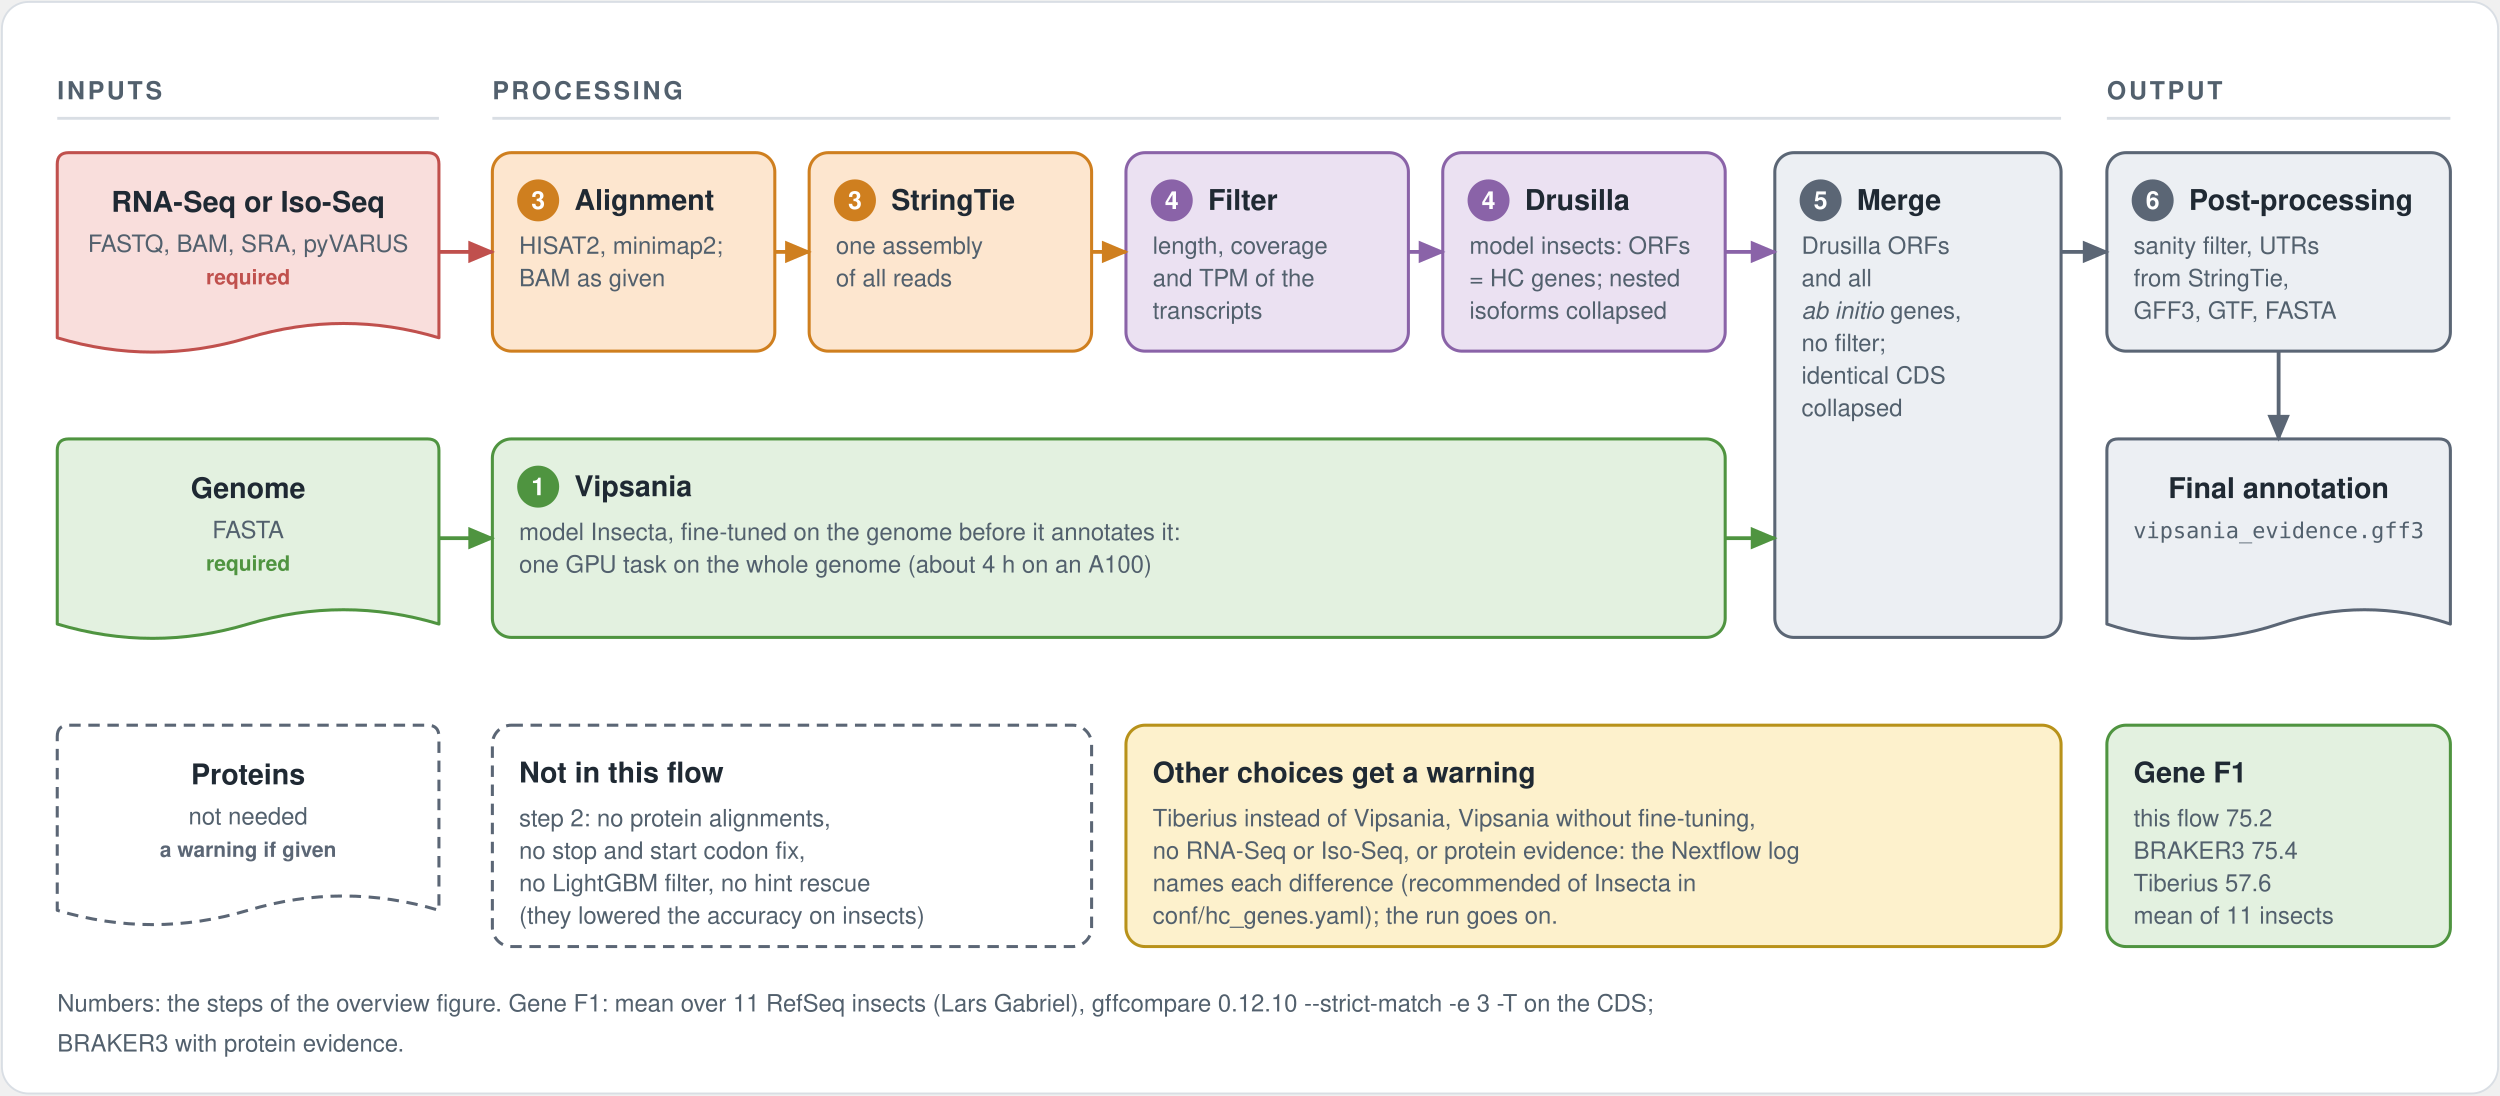
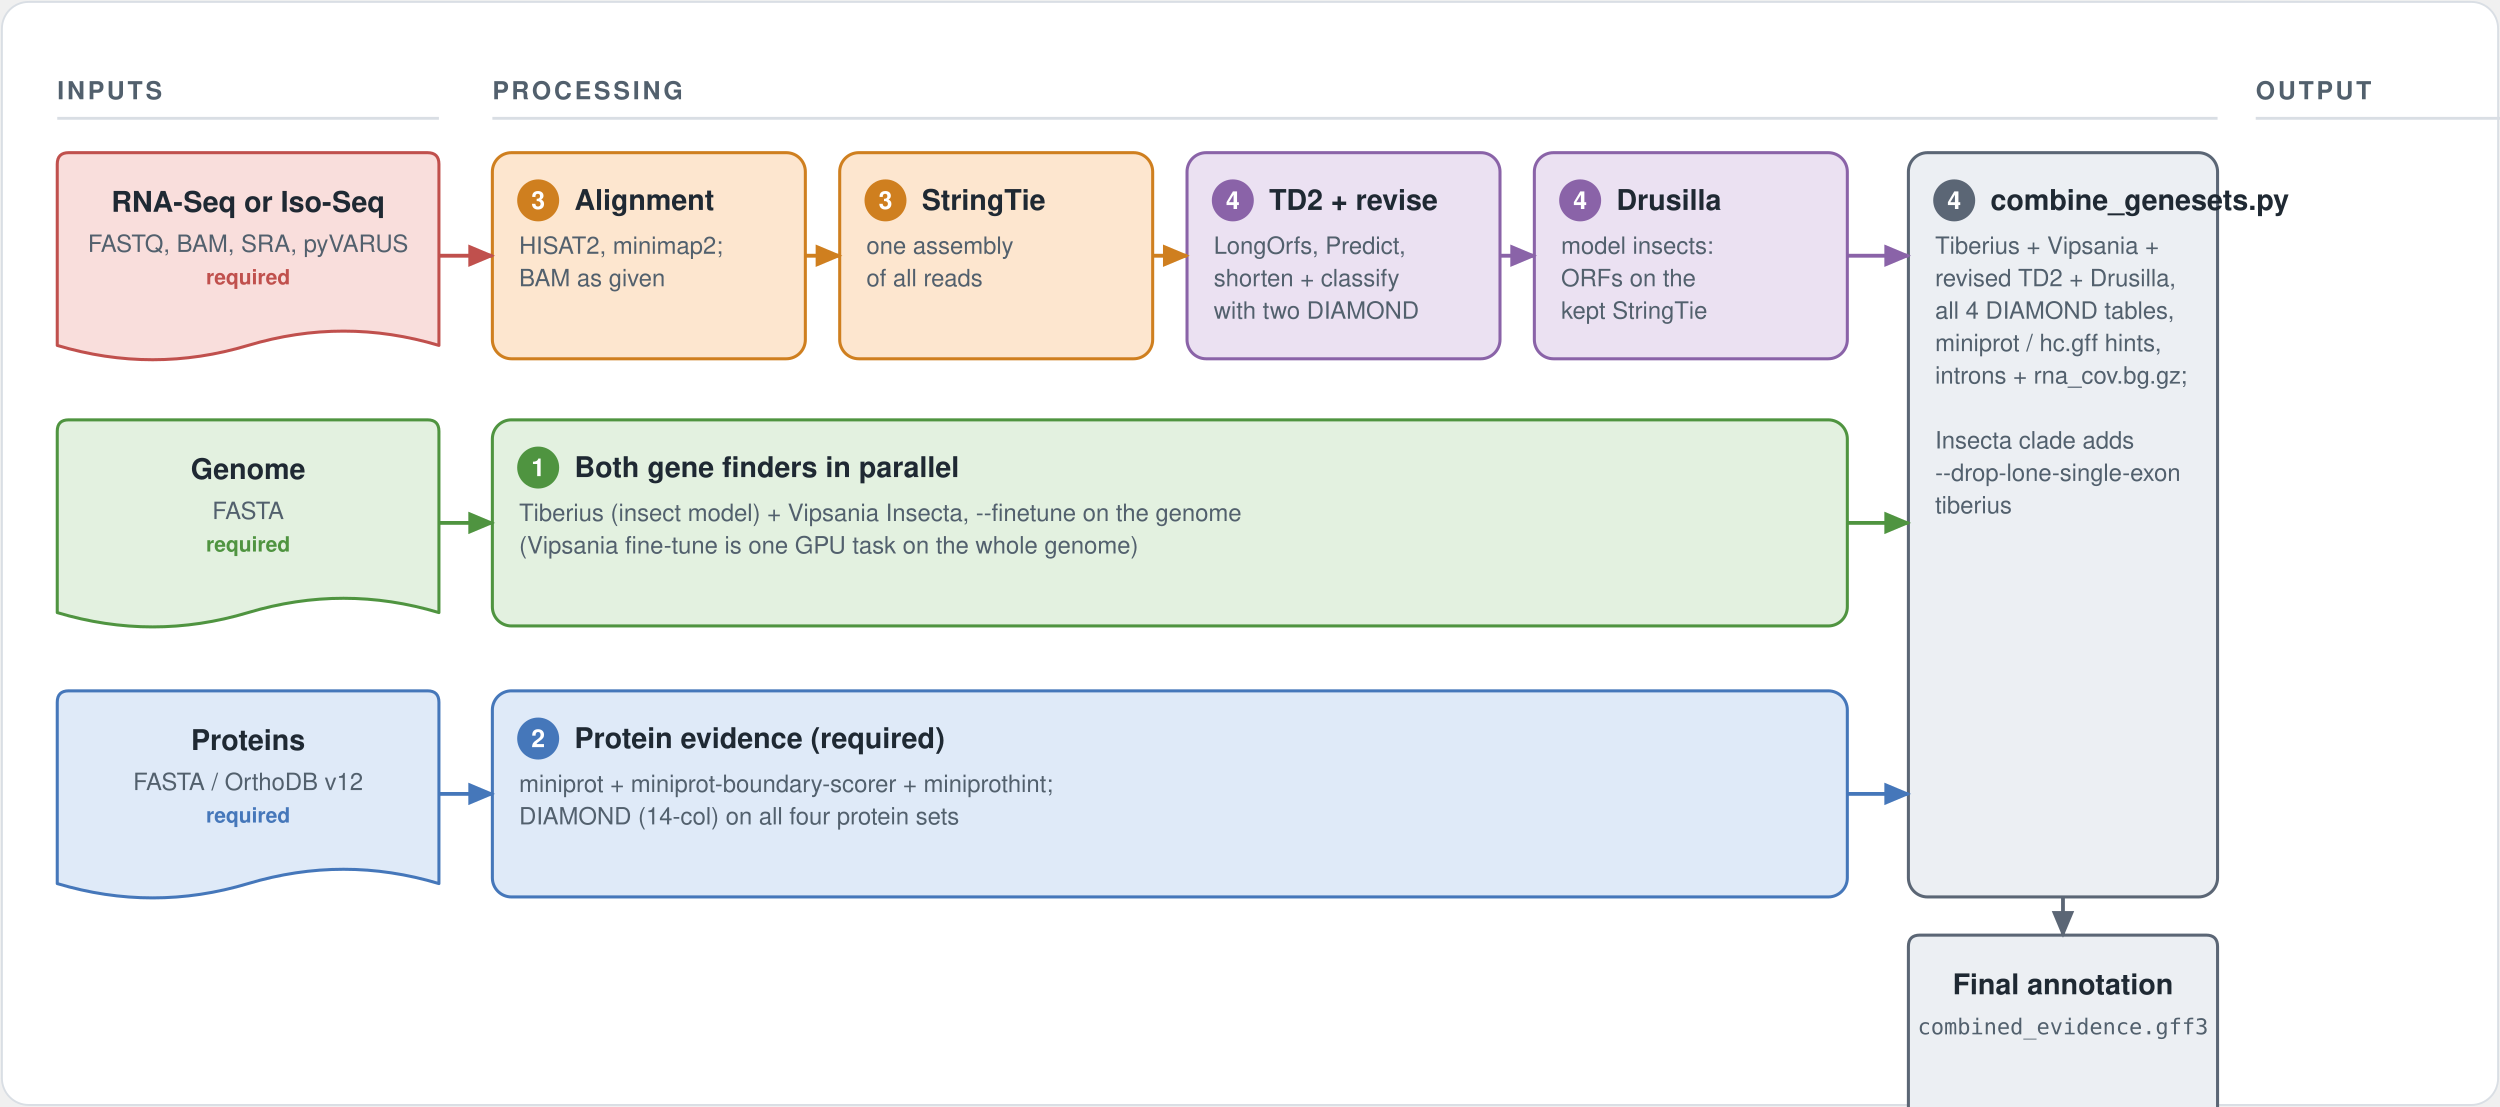
- <svg xmlns="http://www.w3.org/2000/svg" viewBox="0 0 1310 574" width="1310" height="574" role="img" aria-labelledby="t d">
+ <svg xmlns="http://www.w3.org/2000/svg" viewBox="0 0 1310 580" width="1310" height="580" role="img" aria-labelledby="t d">
  <defs>
    <marker id="a-green" viewBox="0 0 10 10" refX="9" refY="5" markerWidth="7" markerHeight="7" orient="auto-start-reverse">
      <path d="M0,0.8 L10,5 L0,9.2 Z" fill="#4f9440" />
    </marker>
    <marker id="a-blue" viewBox="0 0 10 10" refX="9" refY="5" markerWidth="7" markerHeight="7" orient="auto-start-reverse">
      <path d="M0,0.8 L10,5 L0,9.2 Z" fill="#4577ba" />
    </marker>
    <marker id="a-red" viewBox="0 0 10 10" refX="9" refY="5" markerWidth="7" markerHeight="7" orient="auto-start-reverse">
      <path d="M0,0.8 L10,5 L0,9.2 Z" fill="#c0504d" />
    </marker>
    <marker id="a-yellow" viewBox="0 0 10 10" refX="9" refY="5" markerWidth="7" markerHeight="7" orient="auto-start-reverse">
      <path d="M0,0.8 L10,5 L0,9.2 Z" fill="#b8921a" />
    </marker>
    <marker id="a-orange" viewBox="0 0 10 10" refX="9" refY="5" markerWidth="7" markerHeight="7" orient="auto-start-reverse">
      <path d="M0,0.8 L10,5 L0,9.2 Z" fill="#cf7f1f" />
    </marker>
    <marker id="a-purple" viewBox="0 0 10 10" refX="9" refY="5" markerWidth="7" markerHeight="7" orient="auto-start-reverse">
      <path d="M0,0.8 L10,5 L0,9.2 Z" fill="#8a63a8" />
    </marker>
    <marker id="a-grey" viewBox="0 0 10 10" refX="9" refY="5" markerWidth="7" markerHeight="7" orient="auto-start-reverse">
      <path d="M0,0.8 L10,5 L0,9.2 Z" fill="#5b6675" />
    </marker>
  </defs>
-   <rect x="1" y="1" width="1308" height="572" rx="14" fill="#ffffff" stroke="#d9dee4" />
+   <rect x="1" y="1" width="1308" height="578" rx="14" fill="#ffffff" stroke="#d9dee4" />
  <text x="30" y="52" font-family="Helvetica, Arial, sans-serif" font-size="13" font-weight="bold" fill="#52606d" text-anchor="start" letter-spacing="1.5">INPUTS</text>
  <path d="M30,62 h200" stroke="#d9dee4" stroke-width="1.5" />
  <text x="258" y="52" font-family="Helvetica, Arial, sans-serif" font-size="13" font-weight="bold" fill="#52606d" text-anchor="start" letter-spacing="1.5">PROCESSING</text>
-   <path d="M258,62 h822" stroke="#d9dee4" stroke-width="1.5" />
-   <text x="1104" y="52" font-family="Helvetica, Arial, sans-serif" font-size="13" font-weight="bold" fill="#52606d" text-anchor="start" letter-spacing="1.5">OUTPUT</text>
-   <path d="M1104,62 h180" stroke="#d9dee4" stroke-width="1.5" />
-   <path d="M30,86 q0,-6 6,-6 h188 q6,0 6,6 V177 q-50.0,-15 -100.0,0 t-100.0,0 Z" fill="#f9dedc" stroke="#c0504d" stroke-width="1.6" stroke-linejoin="round" />
+   <path d="M258,62 h904" stroke="#d9dee4" stroke-width="1.5" />
+   <text x="1182" y="52" font-family="Helvetica, Arial, sans-serif" font-size="13" font-weight="bold" fill="#52606d" text-anchor="start" letter-spacing="1.5">OUTPUT</text>
+   <path d="M1182,62 h128" stroke="#d9dee4" stroke-width="1.5" />
+   <path d="M30,86 q0,-6 6,-6 h188 q6,0 6,6 V181 q-50.0,-15 -100.0,0 t-100.0,0 Z" fill="#f9dedc" stroke="#c0504d" stroke-width="1.6" stroke-linejoin="round" />
  <text x="130.0" y="111" font-family="Helvetica, Arial, sans-serif" font-size="15" font-weight="bold" fill="#1f2933" text-anchor="middle">RNA-Seq or Iso-Seq</text>
  <text x="130.0" y="132" font-family="Helvetica, Arial, sans-serif" font-size="12.5" font-weight="normal" fill="#52606d" text-anchor="middle">FASTQ, BAM, SRA, pyVARUS</text>
  <text x="130.0" y="149" font-family="Helvetica, Arial, sans-serif" font-size="11" font-weight="bold" fill="#c0504d" text-anchor="middle">required</text>
-   <path d="M30,236 q0,-6 6,-6 h188 q6,0 6,6 V327 q-50.0,-15 -100.0,0 t-100.0,0 Z" fill="#e3f1e0" stroke="#4f9440" stroke-width="1.6" stroke-linejoin="round" />
-   <text x="130.0" y="261" font-family="Helvetica, Arial, sans-serif" font-size="15" font-weight="bold" fill="#1f2933" text-anchor="middle">Genome</text>
-   <text x="130.0" y="282" font-family="Helvetica, Arial, sans-serif" font-size="12.5" font-weight="normal" fill="#52606d" text-anchor="middle">FASTA</text>
-   <text x="130.0" y="299" font-family="Helvetica, Arial, sans-serif" font-size="11" font-weight="bold" fill="#4f9440" text-anchor="middle">required</text>
-   <path d="M30,386 q0,-6 6,-6 h188 q6,0 6,6 V477 q-50.0,-15 -100.0,0 t-100.0,0 Z" fill="#ffffff" stroke="#5b6675" stroke-width="1.6" stroke-linejoin="round" stroke-dasharray="6 4" />
-   <text x="130.0" y="411" font-family="Helvetica, Arial, sans-serif" font-size="15" font-weight="bold" fill="#1f2933" text-anchor="middle">Proteins</text>
-   <text x="130.0" y="432" font-family="Helvetica, Arial, sans-serif" font-size="12.5" font-weight="normal" fill="#52606d" text-anchor="middle">not needed</text>
-   <text x="130.0" y="449" font-family="Helvetica, Arial, sans-serif" font-size="11" font-weight="bold" fill="#5b6675" text-anchor="middle">a warning if given</text>
-   <rect x="258" y="80" width="148" height="104" rx="10" fill="#fde6cf" stroke="#cf7f1f" stroke-width="1.6" />
+   <path d="M30,226 q0,-6 6,-6 h188 q6,0 6,6 V321 q-50.0,-15 -100.0,0 t-100.0,0 Z" fill="#e3f1e0" stroke="#4f9440" stroke-width="1.6" stroke-linejoin="round" />
+   <text x="130.0" y="251" font-family="Helvetica, Arial, sans-serif" font-size="15" font-weight="bold" fill="#1f2933" text-anchor="middle">Genome</text>
+   <text x="130.0" y="272" font-family="Helvetica, Arial, sans-serif" font-size="12.5" font-weight="normal" fill="#52606d" text-anchor="middle">FASTA</text>
+   <text x="130.0" y="289" font-family="Helvetica, Arial, sans-serif" font-size="11" font-weight="bold" fill="#4f9440" text-anchor="middle">required</text>
+   <path d="M30,368 q0,-6 6,-6 h188 q6,0 6,6 V463 q-50.0,-15 -100.0,0 t-100.0,0 Z" fill="#dfeaf8" stroke="#4577ba" stroke-width="1.6" stroke-linejoin="round" />
+   <text x="130.0" y="393" font-family="Helvetica, Arial, sans-serif" font-size="15" font-weight="bold" fill="#1f2933" text-anchor="middle">Proteins</text>
+   <text x="130.0" y="414" font-family="Helvetica, Arial, sans-serif" font-size="12.5" font-weight="normal" fill="#52606d" text-anchor="middle">FASTA / OrthoDB v12</text>
+   <text x="130.0" y="431" font-family="Helvetica, Arial, sans-serif" font-size="11" font-weight="bold" fill="#4577ba" text-anchor="middle">required</text>
+   <rect x="258" y="80" width="164" height="108" rx="10" fill="#fde6cf" stroke="#cf7f1f" stroke-width="1.6" />
  <circle cx="282" cy="105" r="11" fill="#cf7f1f" />
  <text x="282" y="109.5" font-family="Helvetica, Arial, sans-serif" font-size="13" font-weight="bold" fill="#ffffff" text-anchor="middle">3</text>
  <text x="301" y="110" font-family="Helvetica, Arial, sans-serif" font-size="15" font-weight="bold" fill="#1f2933" text-anchor="start">Alignment</text>
  <text x="272" y="133" font-family="Helvetica, Arial, sans-serif" font-size="12.5" font-weight="normal" fill="#52606d" text-anchor="start">HISAT2, minimap2;</text>
  <text x="272" y="150" font-family="Helvetica, Arial, sans-serif" font-size="12.5" font-weight="normal" fill="#52606d" text-anchor="start">BAM as given</text>
-   <rect x="424" y="80" width="148" height="104" rx="10" fill="#fde6cf" stroke="#cf7f1f" stroke-width="1.6" />
-   <circle cx="448" cy="105" r="11" fill="#cf7f1f" />
-   <text x="448" y="109.5" font-family="Helvetica, Arial, sans-serif" font-size="13" font-weight="bold" fill="#ffffff" text-anchor="middle">3</text>
-   <text x="467" y="110" font-family="Helvetica, Arial, sans-serif" font-size="15" font-weight="bold" fill="#1f2933" text-anchor="start">StringTie</text>
-   <text x="438" y="133" font-family="Helvetica, Arial, sans-serif" font-size="12.5" font-weight="normal" fill="#52606d" text-anchor="start">one assembly</text>
-   <text x="438" y="150" font-family="Helvetica, Arial, sans-serif" font-size="12.5" font-weight="normal" fill="#52606d" text-anchor="start">of all reads</text>
-   <rect x="590" y="80" width="148" height="104" rx="10" fill="#ebe1f2" stroke="#8a63a8" stroke-width="1.6" />
-   <circle cx="614" cy="105" r="11" fill="#8a63a8" />
-   <text x="614" y="109.5" font-family="Helvetica, Arial, sans-serif" font-size="13" font-weight="bold" fill="#ffffff" text-anchor="middle">4</text>
-   <text x="633" y="110" font-family="Helvetica, Arial, sans-serif" font-size="15" font-weight="bold" fill="#1f2933" text-anchor="start">Filter</text>
-   <text x="604" y="133" font-family="Helvetica, Arial, sans-serif" font-size="12.5" font-weight="normal" fill="#52606d" text-anchor="start">length, coverage</text>
-   <text x="604" y="150" font-family="Helvetica, Arial, sans-serif" font-size="12.5" font-weight="normal" fill="#52606d" text-anchor="start">and TPM of the</text>
-   <text x="604" y="167" font-family="Helvetica, Arial, sans-serif" font-size="12.5" font-weight="normal" fill="#52606d" text-anchor="start">transcripts</text>
-   <rect x="756" y="80" width="148" height="104" rx="10" fill="#ebe1f2" stroke="#8a63a8" stroke-width="1.6" />
-   <circle cx="780" cy="105" r="11" fill="#8a63a8" />
-   <text x="780" y="109.5" font-family="Helvetica, Arial, sans-serif" font-size="13" font-weight="bold" fill="#ffffff" text-anchor="middle">4</text>
-   <text x="799" y="110" font-family="Helvetica, Arial, sans-serif" font-size="15" font-weight="bold" fill="#1f2933" text-anchor="start">Drusilla</text>
-   <text x="770" y="133" font-family="Helvetica, Arial, sans-serif" font-size="12.5" font-weight="normal" fill="#52606d" text-anchor="start">model insects: ORFs</text>
-   <text x="770" y="150" font-family="Helvetica, Arial, sans-serif" font-size="12.5" font-weight="normal" fill="#52606d" text-anchor="start">= HC genes; nested</text>
-   <text x="770" y="167" font-family="Helvetica, Arial, sans-serif" font-size="12.5" font-weight="normal" fill="#52606d" text-anchor="start">isoforms collapsed</text>
-   <rect x="258" y="230" width="646" height="104" rx="10" fill="#e3f1e0" stroke="#4f9440" stroke-width="1.6" />
-   <circle cx="282" cy="255" r="11" fill="#4f9440" />
-   <text x="282" y="259.5" font-family="Helvetica, Arial, sans-serif" font-size="13" font-weight="bold" fill="#ffffff" text-anchor="middle">1</text>
-   <text x="301" y="260" font-family="Helvetica, Arial, sans-serif" font-size="15" font-weight="bold" fill="#1f2933" text-anchor="start">Vipsania</text>
-   <text x="272" y="283" font-family="Helvetica, Arial, sans-serif" font-size="12.5" font-weight="normal" fill="#52606d" text-anchor="start">model Insecta, fine-tuned on the genome before it annotates it:</text>
-   <text x="272" y="300" font-family="Helvetica, Arial, sans-serif" font-size="12.5" font-weight="normal" fill="#52606d" text-anchor="start">one GPU task on the whole genome (about 4 h on an A100)</text>
-   <rect x="930" y="80" width="150" height="254" rx="10" fill="#eceff3" stroke="#5b6675" stroke-width="1.6" />
-   <circle cx="954" cy="105" r="11" fill="#5b6675" />
-   <text x="954" y="109.5" font-family="Helvetica, Arial, sans-serif" font-size="13" font-weight="bold" fill="#ffffff" text-anchor="middle">5</text>
-   <text x="973" y="110" font-family="Helvetica, Arial, sans-serif" font-size="15" font-weight="bold" fill="#1f2933" text-anchor="start">Merge</text>
-   <text x="944" y="133" font-family="Helvetica, Arial, sans-serif" font-size="12.5" font-weight="normal" fill="#52606d" text-anchor="start">Drusilla ORFs</text>
-   <text x="944" y="150" font-family="Helvetica, Arial, sans-serif" font-size="12.5" font-weight="normal" fill="#52606d" text-anchor="start">and all</text>
-   <text x="944" y="167" font-family="Helvetica, Arial, sans-serif" font-size="12.5" font-weight="normal" fill="#52606d" text-anchor="start">
-     <tspan font-style="italic">ab initio</tspan> genes,</text>
-   <text x="944" y="184" font-family="Helvetica, Arial, sans-serif" font-size="12.5" font-weight="normal" fill="#52606d" text-anchor="start">no filter;</text>
-   <text x="944" y="201" font-family="Helvetica, Arial, sans-serif" font-size="12.5" font-weight="normal" fill="#52606d" text-anchor="start">identical CDS</text>
-   <text x="944" y="218" font-family="Helvetica, Arial, sans-serif" font-size="12.5" font-weight="normal" fill="#52606d" text-anchor="start">collapsed</text>
-   <rect x="1104" y="80" width="180" height="104" rx="10" fill="#eceff3" stroke="#5b6675" stroke-width="1.6" />
-   <circle cx="1128" cy="105" r="11" fill="#5b6675" />
-   <text x="1128" y="109.5" font-family="Helvetica, Arial, sans-serif" font-size="13" font-weight="bold" fill="#ffffff" text-anchor="middle">6</text>
-   <text x="1147" y="110" font-family="Helvetica, Arial, sans-serif" font-size="15" font-weight="bold" fill="#1f2933" text-anchor="start">Post-processing</text>
-   <text x="1118" y="133" font-family="Helvetica, Arial, sans-serif" font-size="12.5" font-weight="normal" fill="#52606d" text-anchor="start">sanity filter, UTRs</text>
-   <text x="1118" y="150" font-family="Helvetica, Arial, sans-serif" font-size="12.5" font-weight="normal" fill="#52606d" text-anchor="start">from StringTie,</text>
-   <text x="1118" y="167" font-family="Helvetica, Arial, sans-serif" font-size="12.5" font-weight="normal" fill="#52606d" text-anchor="start">GFF3, GTF, FASTA</text>
-   <path d="M1104,236 q0,-6 6,-6 h168 q6,0 6,6 V327 q-45.0,-15 -90.0,0 t-90.0,0 Z" fill="#eceff3" stroke="#5b6675" stroke-width="1.6" stroke-linejoin="round" />
-   <text x="1194.0" y="261" font-family="Helvetica, Arial, sans-serif" font-size="15" font-weight="bold" fill="#1f2933" text-anchor="middle">Final annotation</text>
-   <text x="1194.0" y="282" font-family="ui-monospace, SFMono-Regular, Menlo, Consolas, 'DejaVu Sans Mono', monospace" font-size="11.5" font-weight="normal" fill="#52606d" text-anchor="middle">vipsania_evidence.gff3</text>
-   <path d="M230,132.0 L258,132.0" fill="none" stroke="#c0504d" stroke-width="2" stroke-linejoin="round" marker-end="url(#a-red)" />
-   <path d="M406,132.0 L424,132.0" fill="none" stroke="#cf7f1f" stroke-width="2" stroke-linejoin="round" marker-end="url(#a-orange)" />
-   <path d="M572,132.0 L590,132.0" fill="none" stroke="#cf7f1f" stroke-width="2" stroke-linejoin="round" marker-end="url(#a-orange)" />
-   <path d="M738,132.0 L756,132.0" fill="none" stroke="#8a63a8" stroke-width="2" stroke-linejoin="round" marker-end="url(#a-purple)" />
-   <path d="M904,132.0 L930,132.0" fill="none" stroke="#8a63a8" stroke-width="2" stroke-linejoin="round" marker-end="url(#a-purple)" />
-   <path d="M230,282.0 L258,282.0" fill="none" stroke="#4f9440" stroke-width="2" stroke-linejoin="round" marker-end="url(#a-green)" />
-   <path d="M904,282.0 L930,282.0" fill="none" stroke="#4f9440" stroke-width="2" stroke-linejoin="round" marker-end="url(#a-green)" />
-   <path d="M1080,132.0 L1104,132.0" fill="none" stroke="#5b6675" stroke-width="2" stroke-linejoin="round" marker-end="url(#a-grey)" />
-   <path d="M1194.0,184 L1194.0,230" fill="none" stroke="#5b6675" stroke-width="2" stroke-linejoin="round" marker-end="url(#a-grey)" />
-   <rect x="258" y="380" width="314" height="116" rx="10" fill="#ffffff" stroke="#5b6675" stroke-width="1.6" stroke-dasharray="6 4" />
-   <text x="272" y="410" font-family="Helvetica, Arial, sans-serif" font-size="15" font-weight="bold" fill="#1f2933" text-anchor="start">Not in this flow</text>
-   <text x="272" y="433" font-family="Helvetica, Arial, sans-serif" font-size="12.5" font-weight="normal" fill="#52606d" text-anchor="start">step 2: no protein alignments,</text>
-   <text x="272" y="450" font-family="Helvetica, Arial, sans-serif" font-size="12.5" font-weight="normal" fill="#52606d" text-anchor="start">no stop and start codon fix,</text>
-   <text x="272" y="467" font-family="Helvetica, Arial, sans-serif" font-size="12.5" font-weight="normal" fill="#52606d" text-anchor="start">no LightGBM filter, no hint rescue</text>
-   <text x="272" y="484" font-family="Helvetica, Arial, sans-serif" font-size="12.5" font-weight="normal" fill="#52606d" text-anchor="start">(they lowered the accuracy on insects)</text>
-   <rect x="590" y="380" width="490" height="116" rx="10" fill="#fdf1cc" stroke="#b8921a" stroke-width="1.6" />
-   <text x="604" y="410" font-family="Helvetica, Arial, sans-serif" font-size="15" font-weight="bold" fill="#1f2933" text-anchor="start">Other choices get a warning</text>
-   <text x="604" y="433" font-family="Helvetica, Arial, sans-serif" font-size="12.5" font-weight="normal" fill="#52606d" text-anchor="start">Tiberius instead of Vipsania, Vipsania without fine-tuning,</text>
-   <text x="604" y="450" font-family="Helvetica, Arial, sans-serif" font-size="12.5" font-weight="normal" fill="#52606d" text-anchor="start">no RNA-Seq or Iso-Seq, or protein evidence: the Nextflow log</text>
-   <text x="604" y="467" font-family="Helvetica, Arial, sans-serif" font-size="12.5" font-weight="normal" fill="#52606d" text-anchor="start">names each difference (recommended of Insecta in</text>
-   <text x="604" y="484" font-family="Helvetica, Arial, sans-serif" font-size="12.5" font-weight="normal" fill="#52606d" text-anchor="start">conf/hc_genes.yaml); the run goes on.</text>
-   <rect x="1104" y="380" width="180" height="116" rx="10" fill="#e3f1e0" stroke="#4f9440" stroke-width="1.6" />
-   <text x="1118" y="410" font-family="Helvetica, Arial, sans-serif" font-size="15" font-weight="bold" fill="#1f2933" text-anchor="start">Gene F1</text>
-   <text x="1118" y="433" font-family="Helvetica, Arial, sans-serif" font-size="12.5" font-weight="normal" fill="#52606d" text-anchor="start">this flow       75.2</text>
-   <text x="1118" y="450" font-family="Helvetica, Arial, sans-serif" font-size="12.5" font-weight="normal" fill="#52606d" text-anchor="start">BRAKER3         75.4</text>
-   <text x="1118" y="467" font-family="Helvetica, Arial, sans-serif" font-size="12.5" font-weight="normal" fill="#52606d" text-anchor="start">Tiberius        57.6</text>
-   <text x="1118" y="484" font-family="Helvetica, Arial, sans-serif" font-size="12.5" font-weight="normal" fill="#52606d" text-anchor="start">mean of 11 insects</text>
-   <text x="30" y="530" font-family="Helvetica, Arial, sans-serif" font-size="12.5" font-weight="normal" fill="#52606d" text-anchor="start">Numbers: the steps of the overview figure. Gene F1: mean over 11 RefSeq insects (Lars Gabriel), gffcompare 0.12.10 --strict-match -e 3 -T on the CDS;</text>
-   <text x="30" y="551" font-family="Helvetica, Arial, sans-serif" font-size="12.5" font-weight="normal" fill="#52606d" text-anchor="start">BRAKER3 with protein evidence.</text>
+   <rect x="440" y="80" width="164" height="108" rx="10" fill="#fde6cf" stroke="#cf7f1f" stroke-width="1.6" />
+   <circle cx="464" cy="105" r="11" fill="#cf7f1f" />
+   <text x="464" y="109.5" font-family="Helvetica, Arial, sans-serif" font-size="13" font-weight="bold" fill="#ffffff" text-anchor="middle">3</text>
+   <text x="483" y="110" font-family="Helvetica, Arial, sans-serif" font-size="15" font-weight="bold" fill="#1f2933" text-anchor="start">StringTie</text>
+   <text x="454" y="133" font-family="Helvetica, Arial, sans-serif" font-size="12.5" font-weight="normal" fill="#52606d" text-anchor="start">one assembly</text>
+   <text x="454" y="150" font-family="Helvetica, Arial, sans-serif" font-size="12.5" font-weight="normal" fill="#52606d" text-anchor="start">of all reads</text>
+   <rect x="622" y="80" width="164" height="108" rx="10" fill="#ebe1f2" stroke="#8a63a8" stroke-width="1.6" />
+   <circle cx="646" cy="105" r="11" fill="#8a63a8" />
+   <text x="646" y="109.5" font-family="Helvetica, Arial, sans-serif" font-size="13" font-weight="bold" fill="#ffffff" text-anchor="middle">4</text>
+   <text x="665" y="110" font-family="Helvetica, Arial, sans-serif" font-size="15" font-weight="bold" fill="#1f2933" text-anchor="start">TD2 + revise</text>
+   <text x="636" y="133" font-family="Helvetica, Arial, sans-serif" font-size="12.5" font-weight="normal" fill="#52606d" text-anchor="start">LongOrfs, Predict,</text>
+   <text x="636" y="150" font-family="Helvetica, Arial, sans-serif" font-size="12.5" font-weight="normal" fill="#52606d" text-anchor="start">shorten + classify</text>
+   <text x="636" y="167" font-family="Helvetica, Arial, sans-serif" font-size="12.5" font-weight="normal" fill="#52606d" text-anchor="start">with two DIAMOND</text>
+   <rect x="804" y="80" width="164" height="108" rx="10" fill="#ebe1f2" stroke="#8a63a8" stroke-width="1.6" />
+   <circle cx="828" cy="105" r="11" fill="#8a63a8" />
+   <text x="828" y="109.5" font-family="Helvetica, Arial, sans-serif" font-size="13" font-weight="bold" fill="#ffffff" text-anchor="middle">4</text>
+   <text x="847" y="110" font-family="Helvetica, Arial, sans-serif" font-size="15" font-weight="bold" fill="#1f2933" text-anchor="start">Drusilla</text>
+   <text x="818" y="133" font-family="Helvetica, Arial, sans-serif" font-size="12.5" font-weight="normal" fill="#52606d" text-anchor="start">model insects:</text>
+   <text x="818" y="150" font-family="Helvetica, Arial, sans-serif" font-size="12.5" font-weight="normal" fill="#52606d" text-anchor="start">ORFs on the</text>
+   <text x="818" y="167" font-family="Helvetica, Arial, sans-serif" font-size="12.5" font-weight="normal" fill="#52606d" text-anchor="start">kept StringTie</text>
+   <rect x="258" y="220" width="710" height="108" rx="10" fill="#e3f1e0" stroke="#4f9440" stroke-width="1.6" />
+   <circle cx="282" cy="245" r="11" fill="#4f9440" />
+   <text x="282" y="249.5" font-family="Helvetica, Arial, sans-serif" font-size="13" font-weight="bold" fill="#ffffff" text-anchor="middle">1</text>
+   <text x="301" y="250" font-family="Helvetica, Arial, sans-serif" font-size="15" font-weight="bold" fill="#1f2933" text-anchor="start">Both gene finders in parallel</text>
+   <text x="272" y="273" font-family="Helvetica, Arial, sans-serif" font-size="12.5" font-weight="normal" fill="#52606d" text-anchor="start">Tiberius (insect model)   +   Vipsania Insecta, --finetune on the genome</text>
+   <text x="272" y="290" font-family="Helvetica, Arial, sans-serif" font-size="12.5" font-weight="normal" fill="#52606d" text-anchor="start">(Vipsania fine-tune is one GPU task on the whole genome)</text>
+   <rect x="258" y="362" width="710" height="108" rx="10" fill="#dfeaf8" stroke="#4577ba" stroke-width="1.6" />
+   <circle cx="282" cy="387" r="11" fill="#4577ba" />
+   <text x="282" y="391.5" font-family="Helvetica, Arial, sans-serif" font-size="13" font-weight="bold" fill="#ffffff" text-anchor="middle">2</text>
+   <text x="301" y="392" font-family="Helvetica, Arial, sans-serif" font-size="15" font-weight="bold" fill="#1f2933" text-anchor="start">Protein evidence (required)</text>
+   <text x="272" y="415" font-family="Helvetica, Arial, sans-serif" font-size="12.5" font-weight="normal" fill="#52606d" text-anchor="start">miniprot + miniprot-boundary-scorer + miniprothint;</text>
+   <text x="272" y="432" font-family="Helvetica, Arial, sans-serif" font-size="12.5" font-weight="normal" fill="#52606d" text-anchor="start">DIAMOND (14-col) on all four protein sets</text>
+   <rect x="1000" y="80" width="162" height="390" rx="10" fill="#eceff3" stroke="#5b6675" stroke-width="1.6" />
+   <circle cx="1024" cy="105" r="11" fill="#5b6675" />
+   <text x="1024" y="109.5" font-family="Helvetica, Arial, sans-serif" font-size="13" font-weight="bold" fill="#ffffff" text-anchor="middle">4</text>
+   <text x="1043" y="110" font-family="Helvetica, Arial, sans-serif" font-size="15" font-weight="bold" fill="#1f2933" text-anchor="start">combine_genesets.py</text>
+   <text x="1014" y="133" font-family="Helvetica, Arial, sans-serif" font-size="12.5" font-weight="normal" fill="#52606d" text-anchor="start">Tiberius + Vipsania +</text>
+   <text x="1014" y="150" font-family="Helvetica, Arial, sans-serif" font-size="12.5" font-weight="normal" fill="#52606d" text-anchor="start">revised TD2 + Drusilla,</text>
+   <text x="1014" y="167" font-family="Helvetica, Arial, sans-serif" font-size="12.5" font-weight="normal" fill="#52606d" text-anchor="start">all 4 DIAMOND tables,</text>
+   <text x="1014" y="184" font-family="Helvetica, Arial, sans-serif" font-size="12.5" font-weight="normal" fill="#52606d" text-anchor="start">miniprot / hc.gff hints,</text>
+   <text x="1014" y="201" font-family="Helvetica, Arial, sans-serif" font-size="12.5" font-weight="normal" fill="#52606d" text-anchor="start">introns + rna_cov.bg.gz;</text>
+   <text x="1014" y="218" font-family="Helvetica, Arial, sans-serif" font-size="12.5" font-weight="normal" fill="#52606d" text-anchor="start" />
+   <text x="1014" y="235" font-family="Helvetica, Arial, sans-serif" font-size="12.5" font-weight="normal" fill="#52606d" text-anchor="start">Insecta clade adds</text>
+   <text x="1014" y="252" font-family="Helvetica, Arial, sans-serif" font-size="12.5" font-weight="normal" fill="#52606d" text-anchor="start">--drop-lone-single-exon</text>
+   <text x="1014" y="269" font-family="Helvetica, Arial, sans-serif" font-size="12.5" font-weight="normal" fill="#52606d" text-anchor="start">tiberius</text>
+   <path d="M1000,496 q0,-6 6,-6 h150 q6,0 6,6 V591 q-40.5,-15 -81.0,0 t-81.0,0 Z" fill="#eceff3" stroke="#5b6675" stroke-width="1.6" stroke-linejoin="round" />
+   <text x="1081.0" y="521" font-family="Helvetica, Arial, sans-serif" font-size="15" font-weight="bold" fill="#1f2933" text-anchor="middle">Final annotation</text>
+   <text x="1081.0" y="542" font-family="ui-monospace, SFMono-Regular, Menlo, Consolas, 'DejaVu Sans Mono', monospace" font-size="11.5" font-weight="normal" fill="#52606d" text-anchor="middle">combined_evidence.gff3</text>
+   <path d="M230,134.0 L258,134.0" fill="none" stroke="#c0504d" stroke-width="2" stroke-linejoin="round" marker-end="url(#a-red)" />
+   <path d="M422,134.0 L440,134.0" fill="none" stroke="#cf7f1f" stroke-width="2" stroke-linejoin="round" marker-end="url(#a-orange)" />
+   <path d="M604,134.0 L622,134.0" fill="none" stroke="#cf7f1f" stroke-width="2" stroke-linejoin="round" marker-end="url(#a-orange)" />
+   <path d="M786,134.0 L804,134.0" fill="none" stroke="#8a63a8" stroke-width="2" stroke-linejoin="round" marker-end="url(#a-purple)" />
+   <path d="M968,134.0 L1000,134.0" fill="none" stroke="#8a63a8" stroke-width="2" stroke-linejoin="round" marker-end="url(#a-purple)" />
+   <path d="M230,274.0 L258,274.0" fill="none" stroke="#4f9440" stroke-width="2" stroke-linejoin="round" marker-end="url(#a-green)" />
+   <path d="M968,274.0 L1000,274.0" fill="none" stroke="#4f9440" stroke-width="2" stroke-linejoin="round" marker-end="url(#a-green)" />
+   <path d="M230,416.0 L258,416.0" fill="none" stroke="#4577ba" stroke-width="2" stroke-linejoin="round" marker-end="url(#a-blue)" />
+   <path d="M968,416.0 L1000,416.0" fill="none" stroke="#4577ba" stroke-width="2" stroke-linejoin="round" marker-end="url(#a-blue)" />
+   <path d="M1081.0,470 L1081.0,490" fill="none" stroke="#5b6675" stroke-width="2" stroke-linejoin="round" marker-end="url(#a-grey)" />
+   <text x="30" y="628" font-family="Helvetica, Arial, sans-serif" font-size="12.5" font-weight="normal" fill="#52606d" text-anchor="start">The unified HC flow is the same for every clade; insect clades add --drop-lone-single-exon tiberius to combine_genesets.</text>
+   <text x="30" y="648" font-family="Helvetica, Arial, sans-serif" font-size="12.5" font-weight="normal" fill="#52606d" text-anchor="start">A run that differs from the clade's recommended flow in conf/hc_genes.yaml gets a warning (gene finder, fine-tune, transcripts, proteins).</text>
</svg>
